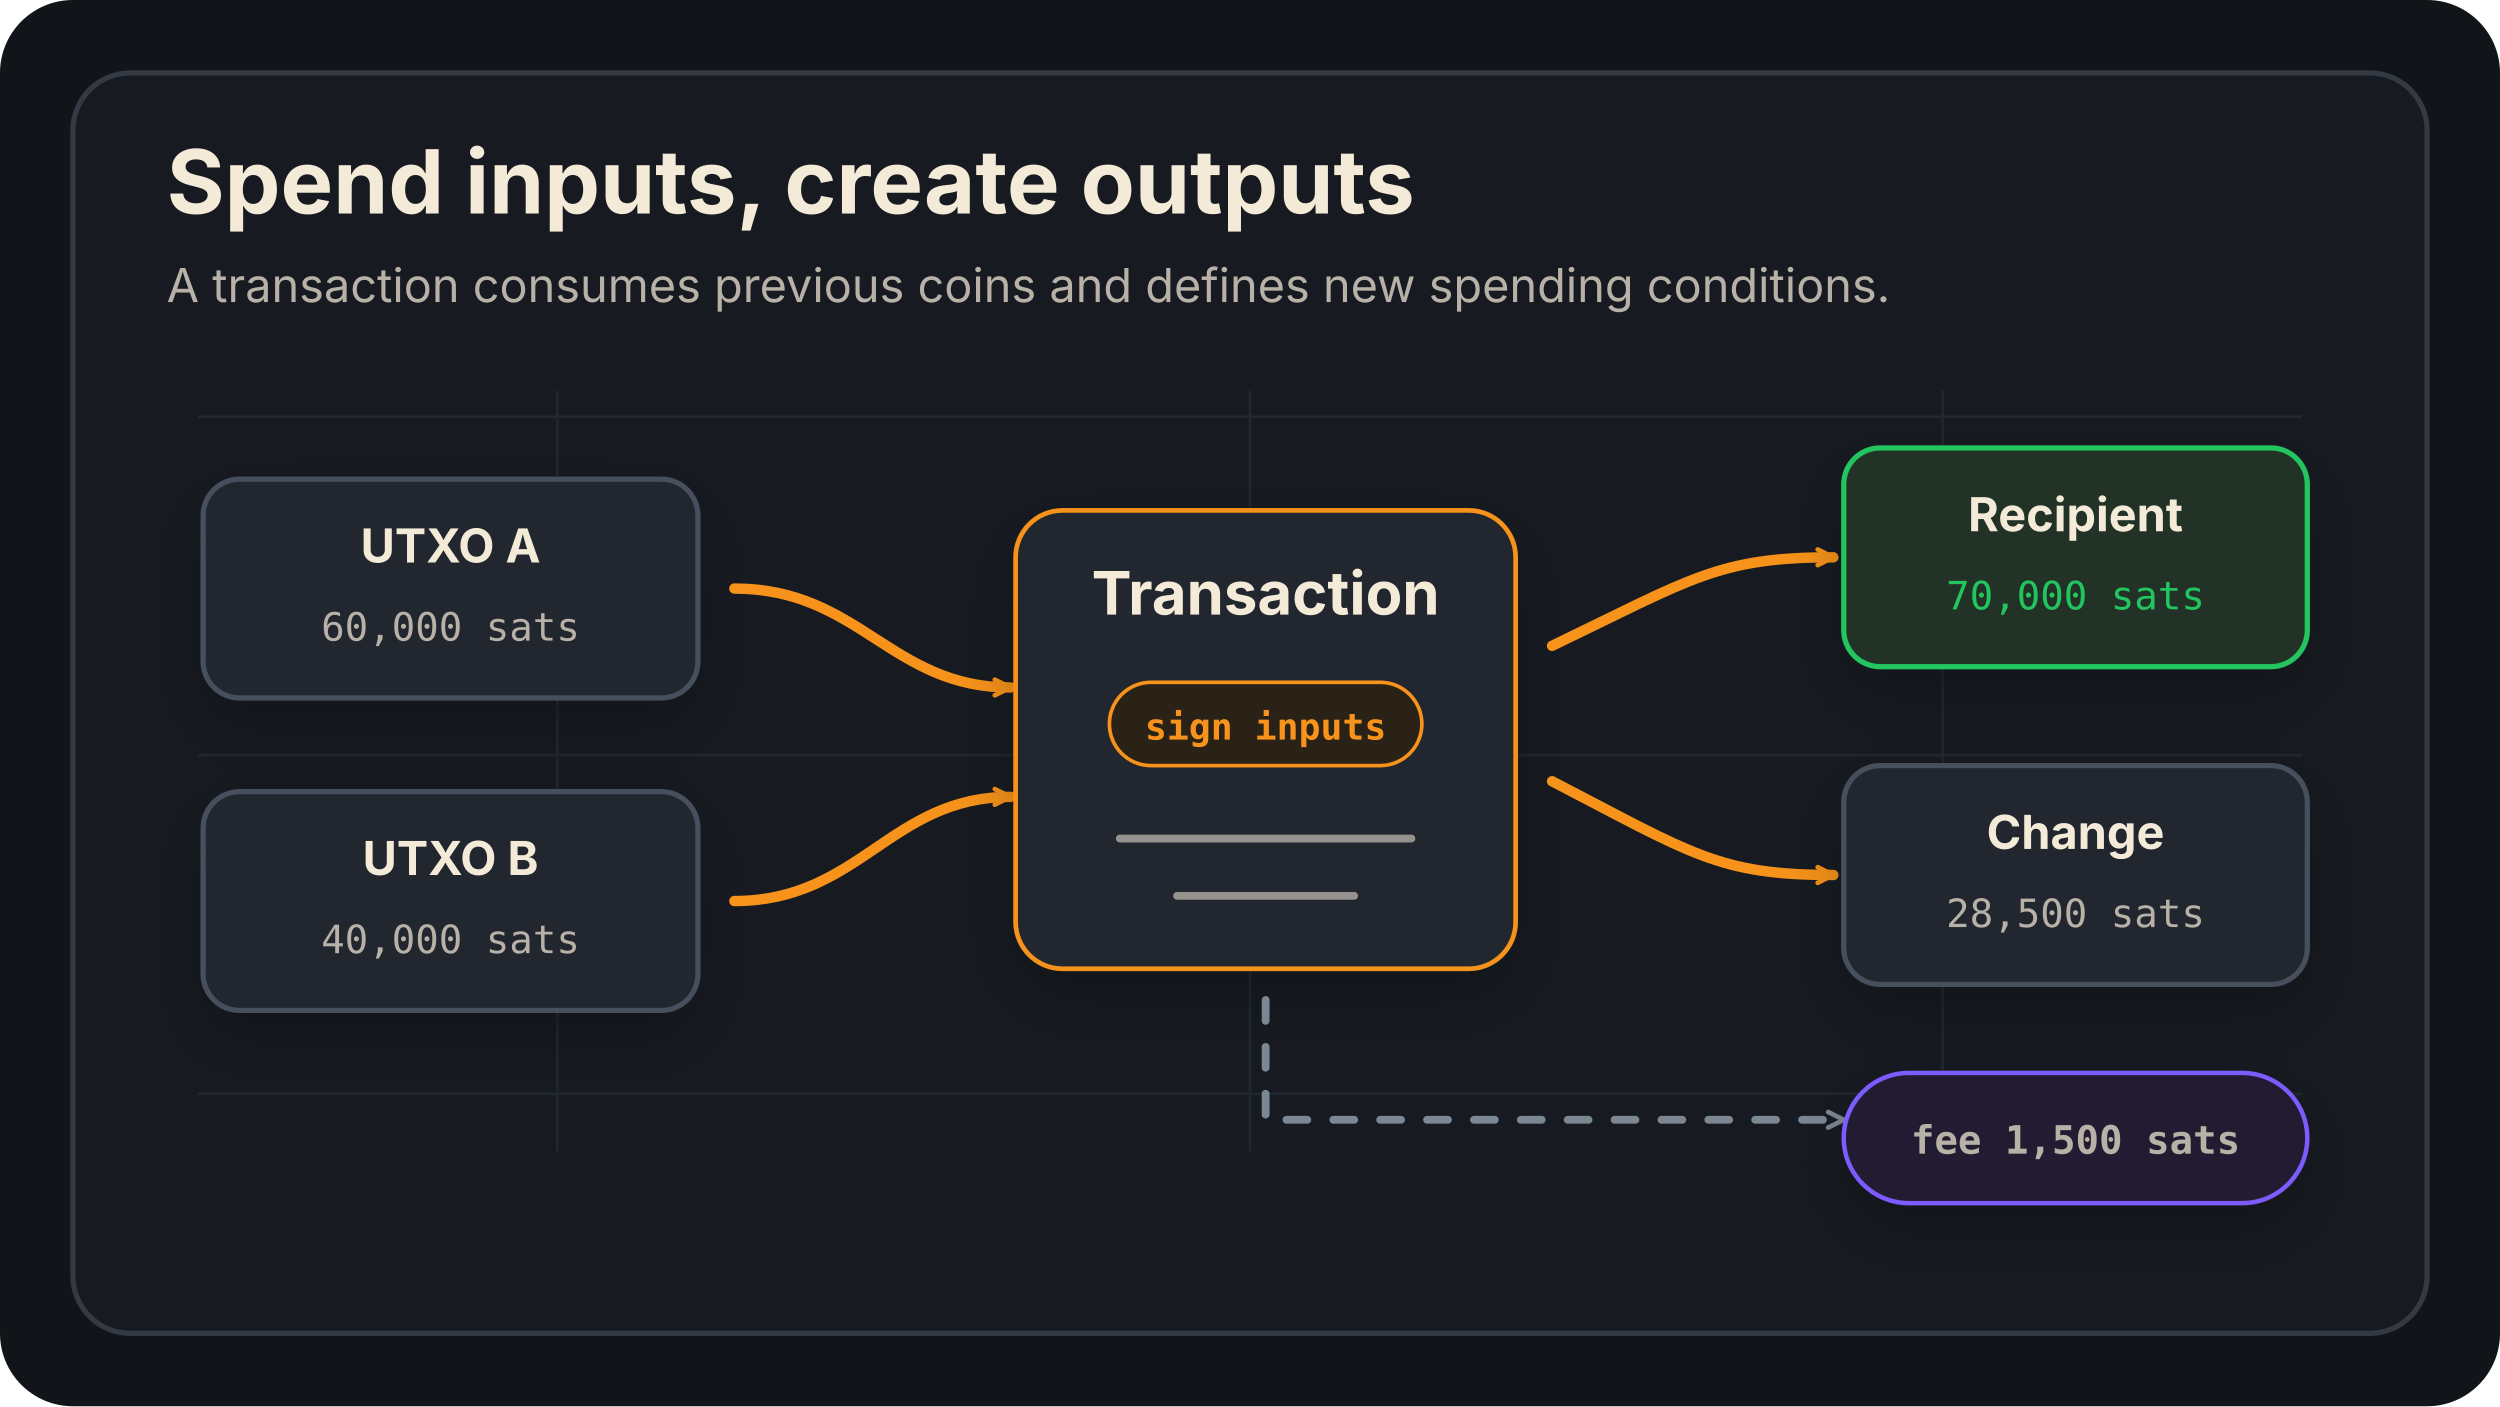
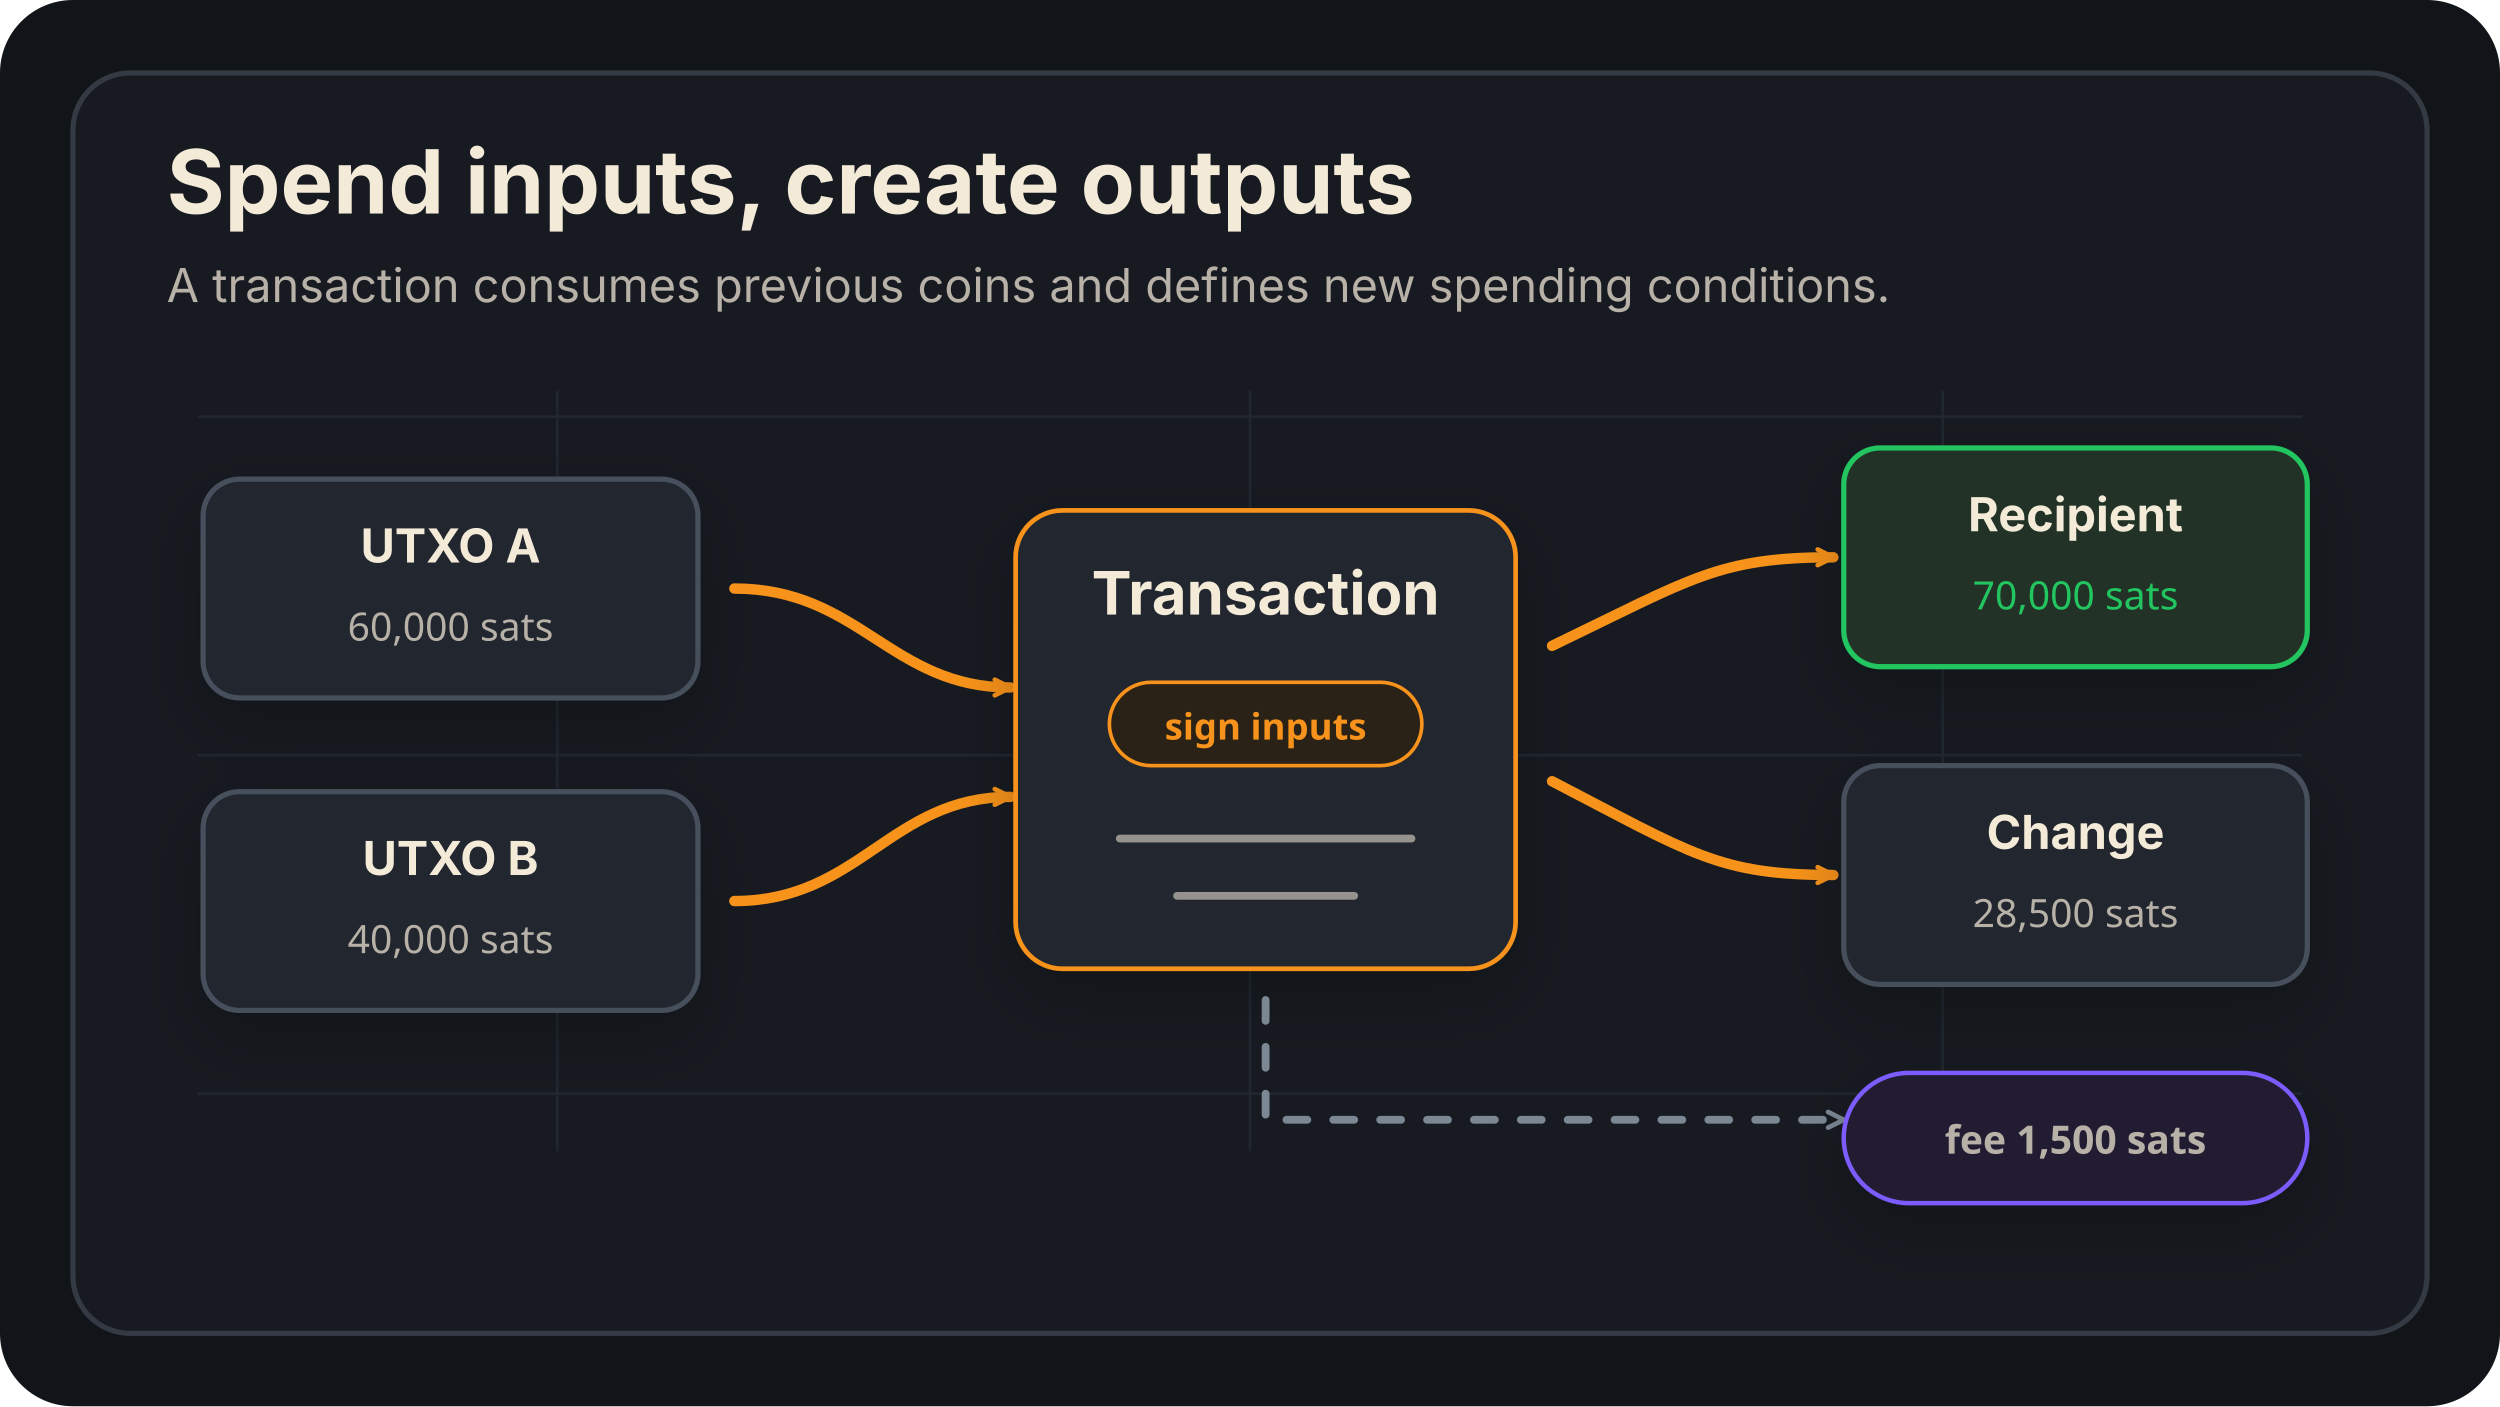
<svg xmlns="http://www.w3.org/2000/svg" width="960" height="540" viewBox="0 0 960 540" fill="none" role="img" aria-labelledby="title desc">
  <defs>
    <marker id="arrow-orange" markerWidth="10" markerHeight="10" refX="8" refY="5" orient="auto" markerUnits="userSpaceOnUse">
      <path d="M2 2L8 5L2 8" fill="none" stroke="#F7931A" stroke-width="1.8" stroke-linecap="round" stroke-linejoin="round" />
    </marker>
    <marker id="arrow-muted" markerWidth="10" markerHeight="10" refX="8" refY="5" orient="auto" markerUnits="userSpaceOnUse">
      <path d="M2 2L8 5L2 8" fill="none" stroke="#7C8794" stroke-width="1.8" stroke-linecap="round" stroke-linejoin="round" />
    </marker>
    <filter id="soft" x="-20%" y="-20%" width="140%" height="140%">
      <feDropShadow dx="0" dy="10" stdDeviation="12" flood-color="#000000" flood-opacity="0.24" />
    </filter>
  </defs>
  <rect width="960" height="540" rx="28" fill="#111418" />
  <rect x="28" y="28" width="904" height="484" rx="22" fill="#171B21" stroke="#343A44" stroke-width="2" />
-   <text x="64" y="82" fill="#F4EAD8" font-family="Inter, Arial, sans-serif" font-size="34" font-weight="700">Spend inputs, create outputs</text>
-   <text x="64" y="116" fill="#B7B1A8" font-family="Inter, Arial, sans-serif" font-size="18">A transaction consumes previous coins and defines new spending conditions.</text>
+   <text x="64" y="82" fill="#F4EAD8" font-family="Inter" font-size="34" font-weight="700">Spend inputs, create outputs</text>
+   <text x="64" y="116" fill="#B7B1A8" font-family="Inter" font-size="18">A transaction consumes previous coins and defines new spending conditions.</text>
  <g stroke="#28313B" stroke-width="1" opacity="0.55">
    <path d="M76 160H884" />
    <path d="M76 290H884" />
    <path d="M76 420H884" />
    <path d="M214 150V442" />
    <path d="M480 150V442" />
    <path d="M746 150V442" />
  </g>
  <g filter="url(#soft)">
    <rect x="78" y="184" width="190" height="84" rx="14" fill="#20252D" stroke="#46505C" stroke-width="2" />
-     <text x="173" y="216" text-anchor="middle" fill="#F4EAD8" font-family="Inter, Arial, sans-serif" font-size="18" font-weight="700">UTXO A</text>
-     <text x="173" y="246" text-anchor="middle" fill="#B7B1A8" font-family="JetBrains Mono, monospace" font-size="15">60,000 sats</text>
+     <text x="173" y="216" text-anchor="middle" fill="#F4EAD8" font-family="Inter" font-size="18" font-weight="700">UTXO A</text>
+     <text x="173" y="246" text-anchor="middle" fill="#B7B1A8" font-family="JetBrains Mono" font-size="15">60,000 sats</text>
    <rect x="78" y="304" width="190" height="84" rx="14" fill="#20252D" stroke="#46505C" stroke-width="2" />
-     <text x="173" y="336" text-anchor="middle" fill="#F4EAD8" font-family="Inter, Arial, sans-serif" font-size="18" font-weight="700">UTXO B</text>
-     <text x="173" y="366" text-anchor="middle" fill="#B7B1A8" font-family="JetBrains Mono, monospace" font-size="15">40,000 sats</text>
+     <text x="173" y="336" text-anchor="middle" fill="#F4EAD8" font-family="Inter" font-size="18" font-weight="700">UTXO B</text>
+     <text x="173" y="366" text-anchor="middle" fill="#B7B1A8" font-family="JetBrains Mono" font-size="15">40,000 sats</text>
  </g>
  <path d="M282 226C330 226 342 264 388 264" stroke="#F7931A" stroke-width="4" stroke-linecap="round" marker-end="url(#arrow-orange)" />
  <path d="M282 346C330 346 342 306 388 306" stroke="#F7931A" stroke-width="4" stroke-linecap="round" marker-end="url(#arrow-orange)" />
  <g filter="url(#soft)">
    <rect x="390" y="196" width="192" height="176" rx="18" fill="#20252D" stroke="#F7931A" stroke-width="1.8" />
-     <text x="486" y="236" text-anchor="middle" fill="#F4EAD8" font-family="Inter, Arial, sans-serif" font-size="23" font-weight="700">Transaction</text>
+     <text x="486" y="236" text-anchor="middle" fill="#F4EAD8" font-family="Inter" font-size="23" font-weight="700">Transaction</text>
    <rect x="426" y="262" width="120" height="32" rx="16" fill="#2A2116" stroke="#F7931A" stroke-width="1.4" />
-     <text x="486" y="284" text-anchor="middle" fill="#F7931A" font-family="JetBrains Mono, monospace" font-size="14" font-weight="700">sign inputs</text>
+     <text x="486" y="284" text-anchor="middle" fill="#F7931A" font-family="JetBrains Mono" font-size="14" font-weight="700">sign inputs</text>
    <g stroke="#B7B1A8" stroke-linecap="round" opacity="0.78">
      <path d="M430 322H542" stroke-width="3" />
      <path d="M452 344H520" stroke-width="3" />
    </g>
  </g>
  <path d="M596 248C650 222 660 214 704 214" stroke="#F7931A" stroke-width="4" stroke-linecap="round" marker-end="url(#arrow-orange)" />
  <path d="M596 300C650 328 660 336 704 336" stroke="#F7931A" stroke-width="4" stroke-linecap="round" marker-end="url(#arrow-orange)" />
  <path d="M486 384V430H708" stroke="#7C8794" stroke-width="3" stroke-linecap="round" stroke-dasharray="8 10" marker-end="url(#arrow-muted)" />
  <g filter="url(#soft)">
    <rect x="708" y="172" width="178" height="84" rx="14" fill="#203327" stroke="#22C55E" stroke-width="2" />
-     <text x="797" y="204" text-anchor="middle" fill="#F4EAD8" font-family="Inter, Arial, sans-serif" font-size="18" font-weight="700">Recipient</text>
-     <text x="797" y="234" text-anchor="middle" fill="#22C55E" font-family="JetBrains Mono, monospace" font-size="15">70,000 sats</text>
+     <text x="797" y="204" text-anchor="middle" fill="#F4EAD8" font-family="Inter" font-size="18" font-weight="700">Recipient</text>
+     <text x="797" y="234" text-anchor="middle" fill="#22C55E" font-family="JetBrains Mono" font-size="15">70,000 sats</text>
    <rect x="708" y="294" width="178" height="84" rx="14" fill="#20252D" stroke="#46505C" stroke-width="2" />
-     <text x="797" y="326" text-anchor="middle" fill="#F4EAD8" font-family="Inter, Arial, sans-serif" font-size="18" font-weight="700">Change</text>
-     <text x="797" y="356" text-anchor="middle" fill="#B7B1A8" font-family="JetBrains Mono, monospace" font-size="15">28,500 sats</text>
+     <text x="797" y="326" text-anchor="middle" fill="#F4EAD8" font-family="Inter" font-size="18" font-weight="700">Change</text>
+     <text x="797" y="356" text-anchor="middle" fill="#B7B1A8" font-family="JetBrains Mono" font-size="15">28,500 sats</text>
    <rect x="708" y="412" width="178" height="50" rx="25" fill="#241E31" stroke="#7C5CFF" stroke-width="1.7" />
-     <text x="797" y="443" text-anchor="middle" fill="#B7B1A8" font-family="JetBrains Mono, monospace" font-size="15" font-weight="700">fee 1,500 sats</text>
+     <text x="797" y="443" text-anchor="middle" fill="#B7B1A8" font-family="JetBrains Mono" font-size="15" font-weight="700">fee 1,500 sats</text>
  </g>
</svg>
